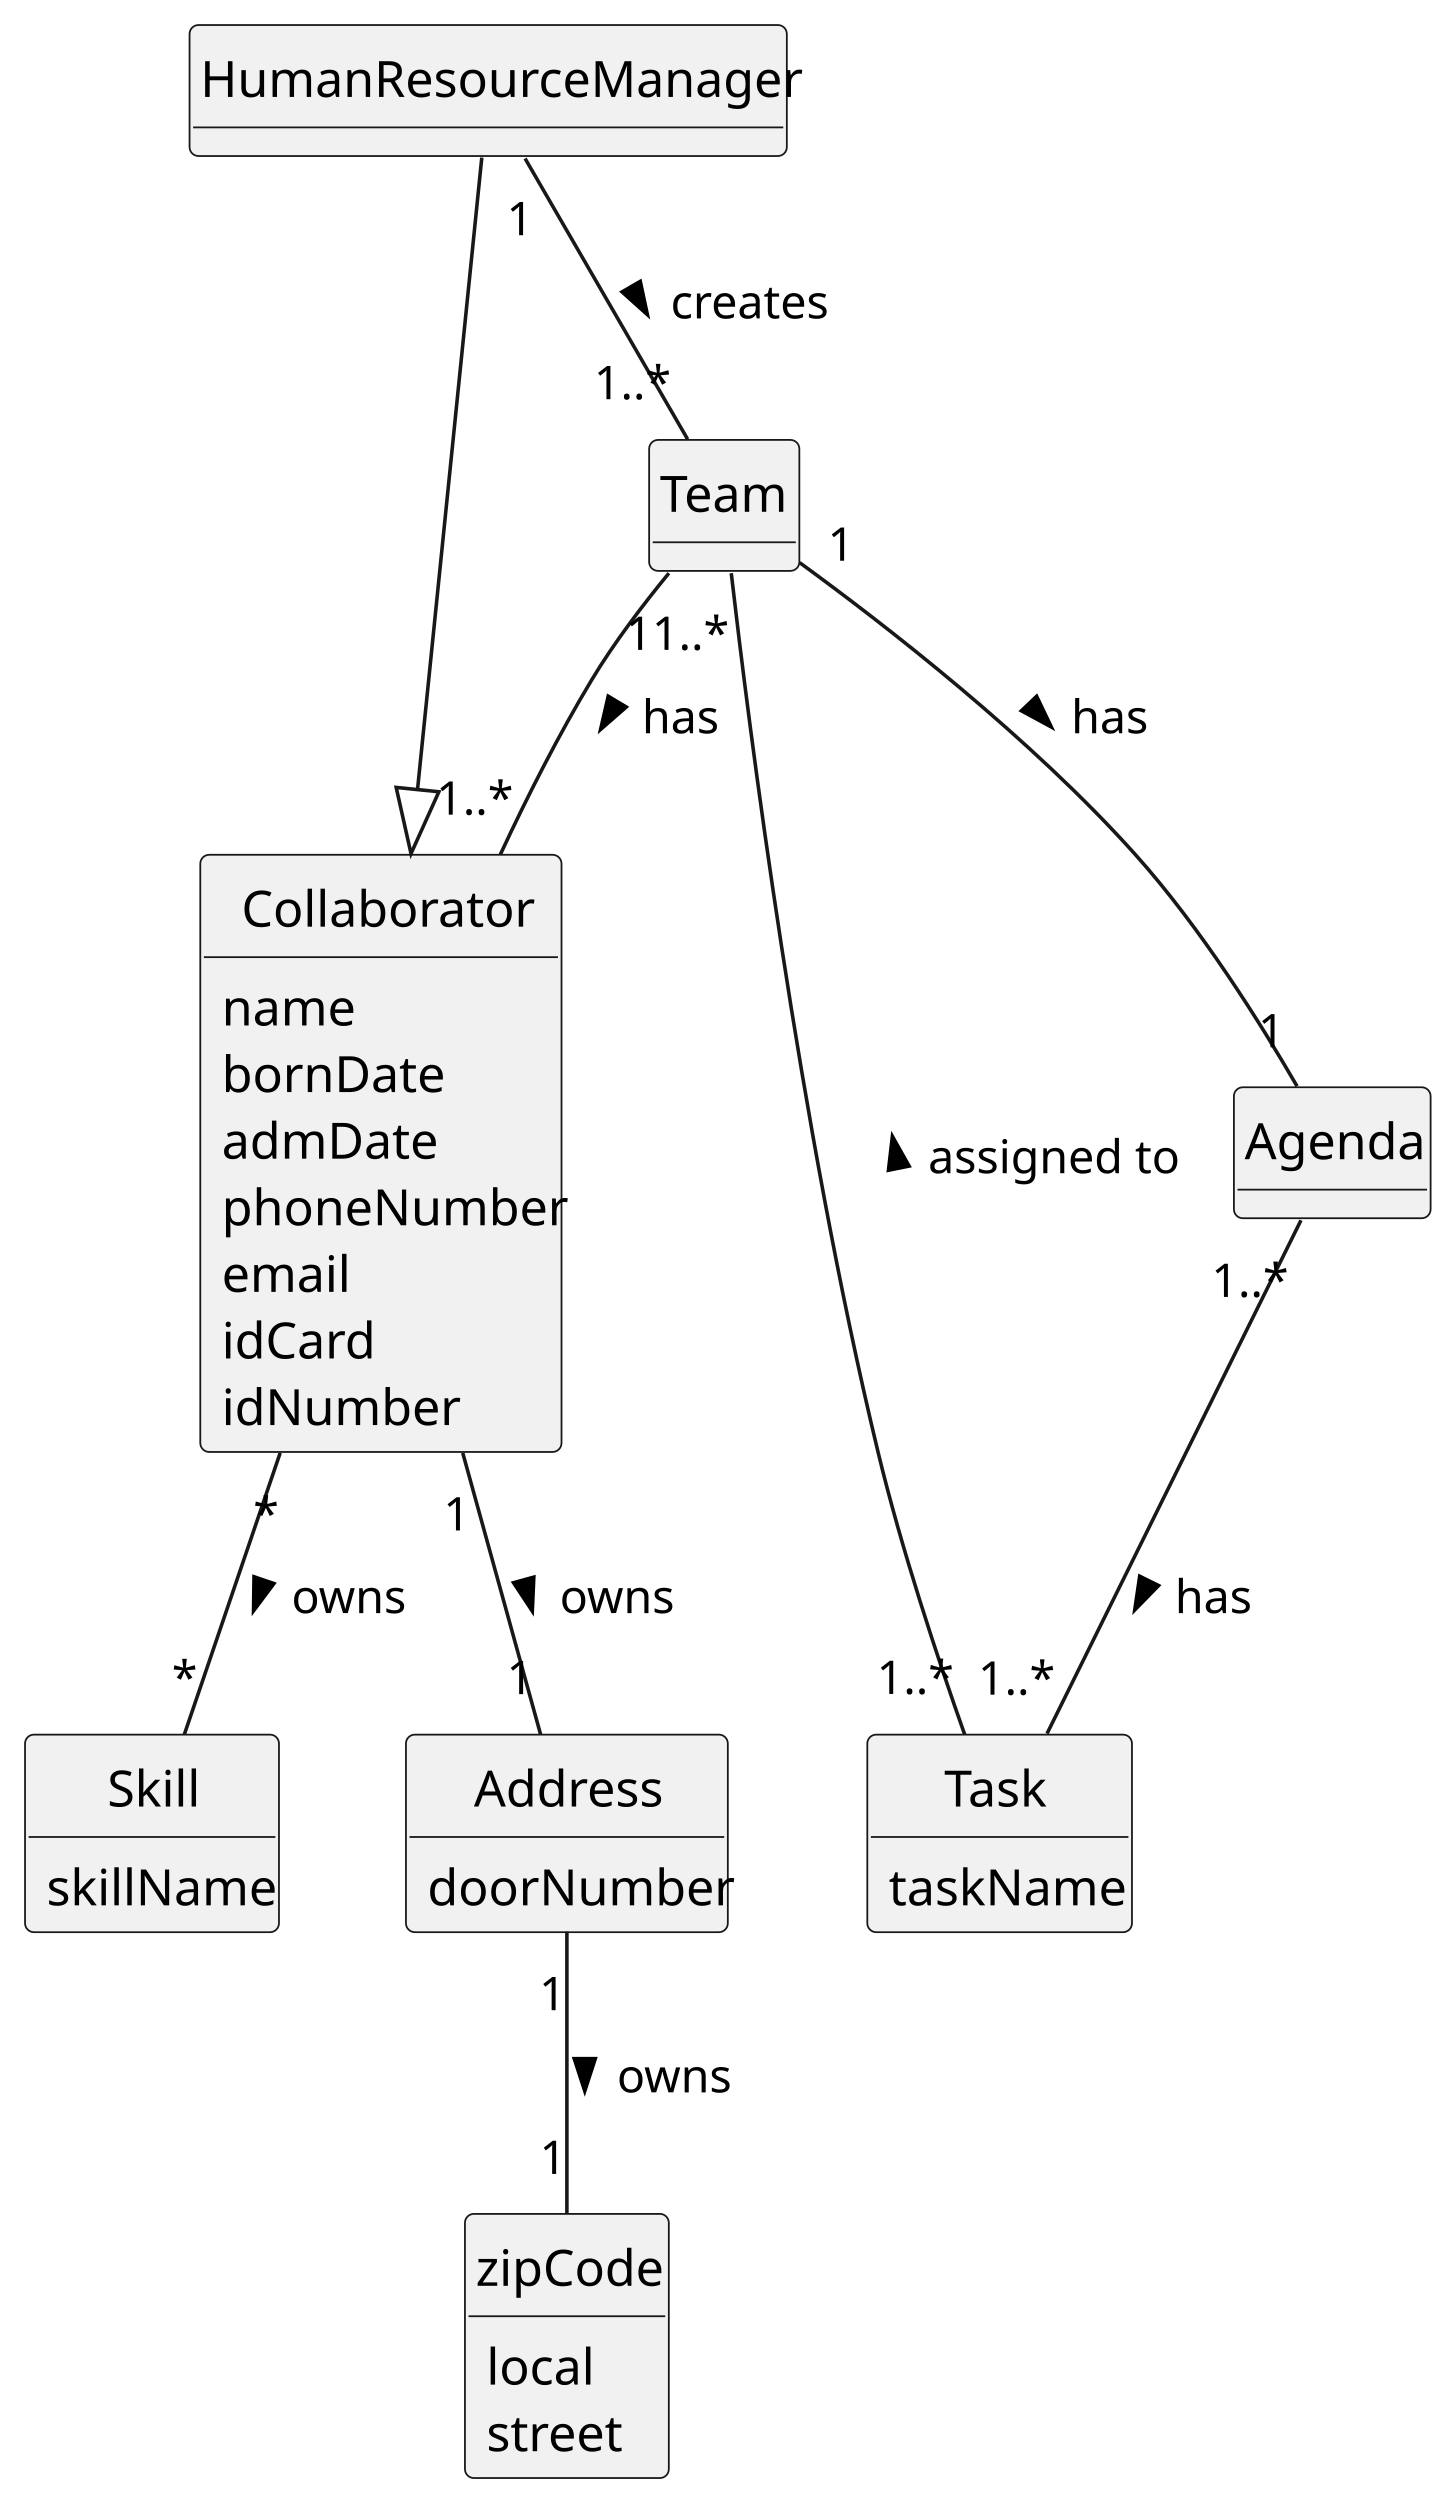
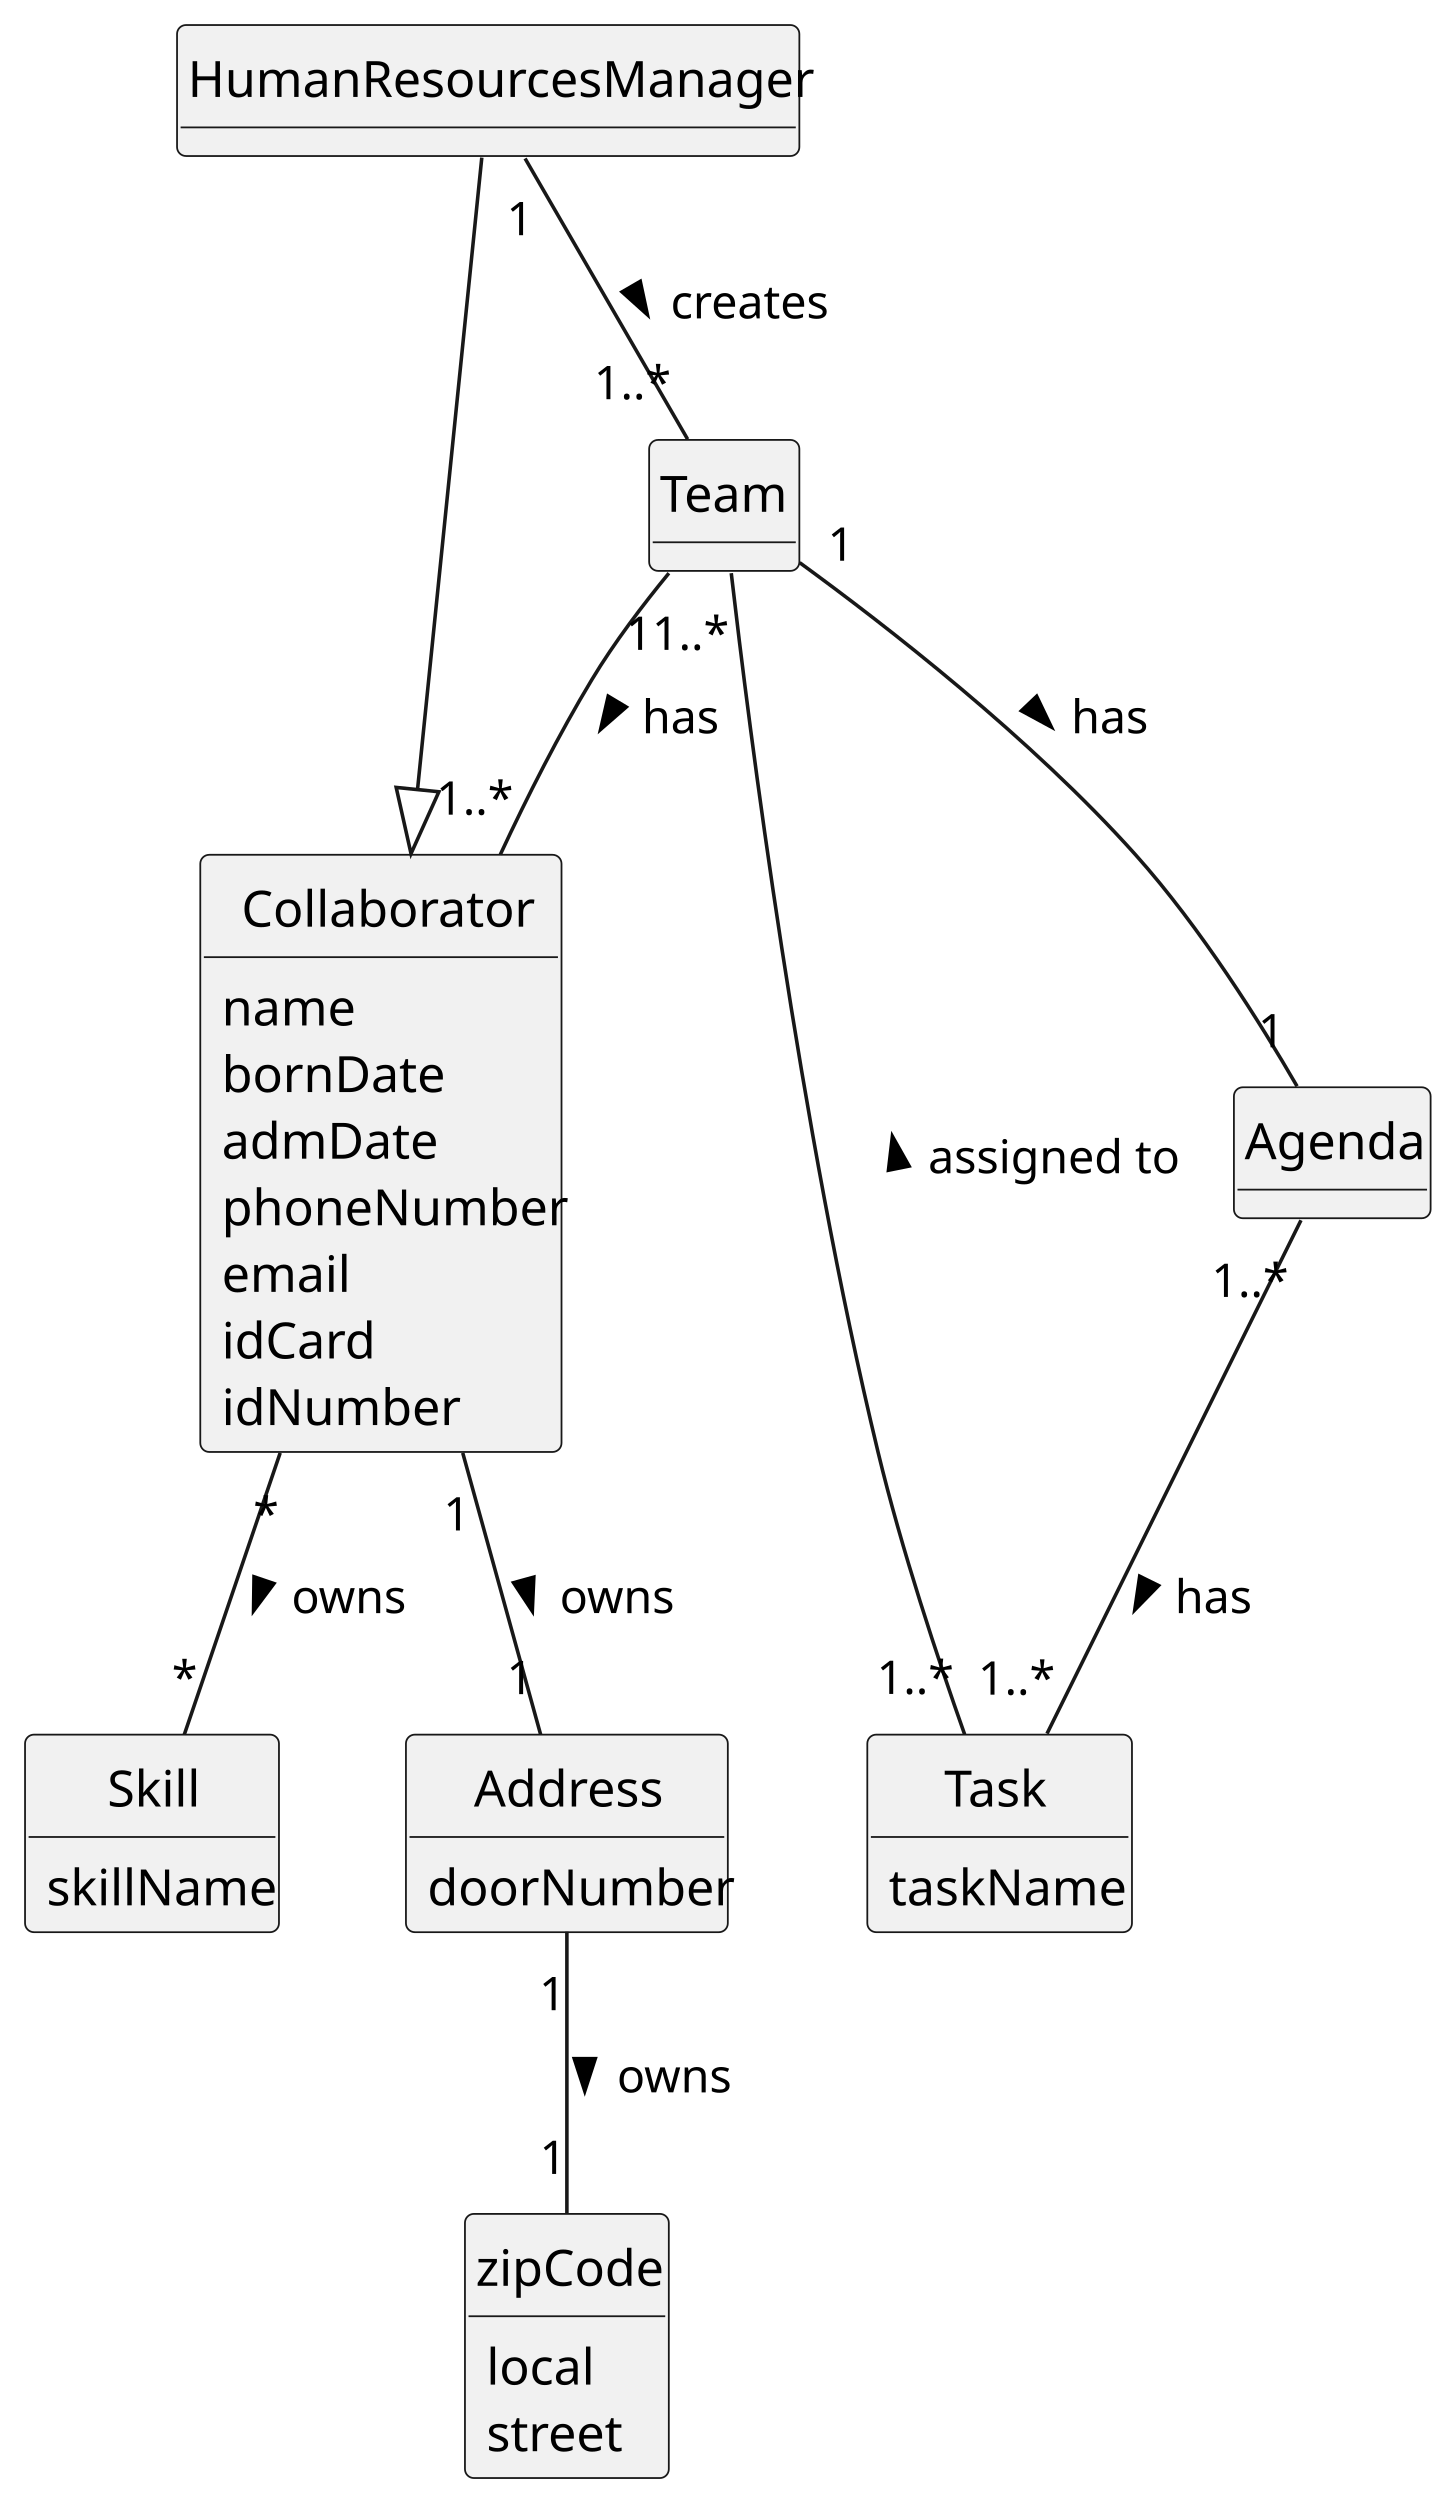
<svg xmlns="http://www.w3.org/2000/svg" contentStyleType="text/css" height="699px" preserveAspectRatio="none" style="width:407px;height:699px;background:#FFFFFF;" version="1.1" viewBox="0 0 407 699" width="407px" zoomAndPan="magnify">
  <defs />
  <g>
-     <g id="elem_HumanResourceManager">
-       <rect codeLine="11" fill="#F1F1F1" height="36.621" id="HumanResourceManager" rx="2.5" ry="2.5" style="stroke:#181818;stroke-width:0.5;" width="167" x="53" y="7" />
-       <text fill="#000000" font-family="sans-serif" font-size="14" lengthAdjust="spacing" textLength="161" x="56" y="27.107">HumanResourceManager</text>
-       <line style="stroke:#181818;stroke-width:0.5;" x1="54" x2="219" y1="35.621" y2="35.621" />
+     <g id="elem_HumanResourcesManager">
+       <rect codeLine="11" fill="#F1F1F1" height="36.621" id="HumanResourcesManager" rx="2.5" ry="2.5" style="stroke:#181818;stroke-width:0.5;" width="174" x="49.5" y="7" />
+       <text fill="#000000" font-family="sans-serif" font-size="14" lengthAdjust="spacing" textLength="168" x="52.5" y="27.107">HumanResourcesManager</text>
+       <line style="stroke:#181818;stroke-width:0.5;" x1="50.5" x2="222.5" y1="35.621" y2="35.621" />
    </g>
    <g id="elem_Skill">
      <rect codeLine="13" fill="#F1F1F1" height="55.242" id="Skill" rx="2.5" ry="2.5" style="stroke:#181818;stroke-width:0.5;" width="71" x="7" y="485" />
      <text fill="#000000" font-family="sans-serif" font-size="14" lengthAdjust="spacing" textLength="25" x="30" y="505.107">Skill</text>
      <line style="stroke:#181818;stroke-width:0.5;" x1="8" x2="77" y1="513.621" y2="513.621" />
      <text fill="#000000" font-family="sans-serif" font-size="14" lengthAdjust="spacing" textLength="59" x="13" y="532.729">skillName</text>
    </g>
    <g id="elem_Task">
      <rect codeLine="17" fill="#F1F1F1" height="55.242" id="Task" rx="2.5" ry="2.5" style="stroke:#181818;stroke-width:0.5;" width="74" x="242.5" y="485" />
      <text fill="#000000" font-family="sans-serif" font-size="14" lengthAdjust="spacing" textLength="31" x="264" y="505.107">Task</text>
      <line style="stroke:#181818;stroke-width:0.5;" x1="243.5" x2="315.5" y1="513.621" y2="513.621" />
      <text fill="#000000" font-family="sans-serif" font-size="14" lengthAdjust="spacing" textLength="62" x="248.5" y="532.729">taskName</text>
    </g>
    <g id="elem_Collaborator">
      <rect codeLine="21" fill="#F1F1F1" height="166.969" id="Collaborator" rx="2.5" ry="2.5" style="stroke:#181818;stroke-width:0.5;" width="101" x="56" y="239" />
      <text fill="#000000" font-family="sans-serif" font-size="14" lengthAdjust="spacing" textLength="78" x="67.5" y="259.107">Collaborator</text>
      <line style="stroke:#181818;stroke-width:0.5;" x1="57" x2="156" y1="267.621" y2="267.621" />
      <text fill="#000000" font-family="sans-serif" font-size="14" lengthAdjust="spacing" textLength="35" x="62" y="286.728">name</text>
      <text fill="#000000" font-family="sans-serif" font-size="14" lengthAdjust="spacing" textLength="59" x="62" y="305.35">bornDate</text>
      <text fill="#000000" font-family="sans-serif" font-size="14" lengthAdjust="spacing" textLength="57" x="62" y="323.971">admDate</text>
      <text fill="#000000" font-family="sans-serif" font-size="14" lengthAdjust="spacing" textLength="89" x="62" y="342.592">phoneNumber</text>
      <text fill="#000000" font-family="sans-serif" font-size="14" lengthAdjust="spacing" textLength="33" x="62" y="361.213">email</text>
      <text fill="#000000" font-family="sans-serif" font-size="14" lengthAdjust="spacing" textLength="42" x="62" y="379.834">idCard</text>
      <text fill="#000000" font-family="sans-serif" font-size="14" lengthAdjust="spacing" textLength="60" x="62" y="398.455">idNumber</text>
    </g>
    <g id="elem_Address">
      <rect codeLine="31" fill="#F1F1F1" height="55.242" id="Address" rx="2.5" ry="2.5" style="stroke:#181818;stroke-width:0.5;" width="90" x="113.5" y="485" />
      <text fill="#000000" font-family="sans-serif" font-size="14" lengthAdjust="spacing" textLength="52" x="132.5" y="505.107">Address</text>
      <line style="stroke:#181818;stroke-width:0.5;" x1="114.5" x2="202.5" y1="513.621" y2="513.621" />
      <text fill="#000000" font-family="sans-serif" font-size="14" lengthAdjust="spacing" textLength="78" x="119.5" y="532.729">doorNumber</text>
    </g>
    <g id="elem_zipCode">
      <rect codeLine="35" fill="#F1F1F1" height="73.863" id="zipCode" rx="2.5" ry="2.5" style="stroke:#181818;stroke-width:0.5;" width="57" x="130" y="619" />
      <text fill="#000000" font-family="sans-serif" font-size="14" lengthAdjust="spacing" textLength="51" x="133" y="639.107">zipCode</text>
      <line style="stroke:#181818;stroke-width:0.5;" x1="131" x2="186" y1="647.621" y2="647.621" />
      <text fill="#000000" font-family="sans-serif" font-size="14" lengthAdjust="spacing" textLength="29" x="136" y="666.729">local</text>
      <text fill="#000000" font-family="sans-serif" font-size="14" lengthAdjust="spacing" textLength="36" x="136" y="685.35">street</text>
    </g>
    <g id="elem_Team">
      <rect codeLine="40" fill="#F1F1F1" height="36.621" id="Team" rx="2.5" ry="2.5" style="stroke:#181818;stroke-width:0.5;" width="42" x="181.5" y="123" />
      <text fill="#000000" font-family="sans-serif" font-size="14" lengthAdjust="spacing" textLength="36" x="184.5" y="143.107">Team</text>
      <line style="stroke:#181818;stroke-width:0.5;" x1="182.5" x2="222.5" y1="151.621" y2="151.621" />
    </g>
    <g id="elem_Agenda">
      <rect fill="#F1F1F1" height="36.621" id="Agenda" rx="2.5" ry="2.5" style="stroke:#181818;stroke-width:0.5;" width="55" x="345" y="304" />
      <text fill="#000000" font-family="sans-serif" font-size="14" lengthAdjust="spacing" textLength="49" x="348" y="324.107">Agenda</text>
      <line style="stroke:#181818;stroke-width:0.5;" x1="346" x2="399" y1="332.621" y2="332.621" />
    </g>
-     <g id="link_HumanResourceManager_Collaborator">
-       <path codeLine="42" d="M134.71,44.07 C130.9,81.53 123.591,153.412 116.741,220.772 " fill="none" id="HumanResourceManager-to-Collaborator" style="stroke:#181818;stroke-width:1.0;" />
+     <g id="link_HumanResourcesManager_Collaborator">
+       <path codeLine="42" d="M134.71,44.07 C130.9,81.53 123.591,153.412 116.741,220.772 " fill="none" id="HumanResourcesManager-to-Collaborator" style="stroke:#181818;stroke-width:1.0;" />
      <polygon fill="none" points="114.92,238.68,122.71,221.379,110.772,220.165,114.92,238.68" style="stroke:#181818;stroke-width:1.0;" />
    </g>
-     <g id="link_HumanResourceManager_Team">
-       <path codeLine="43" d="M146.81,44.31 C159.21,65.73 179.89,101.45 192.26,122.81 " fill="none" id="HumanResourceManager-Team" style="stroke:#181818;stroke-width:1.0;" />
+     <g id="link_HumanResourcesManager_Team">
+       <path codeLine="43" d="M146.81,44.31 C159.21,65.73 179.89,101.45 192.26,122.81 " fill="none" id="HumanResourcesManager-Team" style="stroke:#181818;stroke-width:1.0;" />
      <polygon fill="#000000" points="181.005,87.973,179.017,78.672,173.93,81.617,181.005,87.973" style="stroke:#000000;stroke-width:1.0;" />
      <text fill="#000000" font-family="sans-serif" font-size="13" lengthAdjust="spacing" textLength="43" x="187.5" y="89.028">creates</text>
      <text fill="#000000" font-family="sans-serif" font-size="13" lengthAdjust="spacing" textLength="7" x="141.64" y="65.768">1</text>
      <text fill="#000000" font-family="sans-serif" font-size="13" lengthAdjust="spacing" textLength="20" x="166.061" y="111.614">1..*</text>
    </g>
    <g id="link_Collaborator_Skill">
      <path codeLine="44" d="M78.34,406.23 C68.68,434.6 58.55,464.37 51.53,484.98 " fill="none" id="Collaborator-Skill" style="stroke:#181818;stroke-width:1.0;" />
      <polygon fill="#000000" points="70.889,450.379,76.586,442.763,71.022,440.869,70.889,450.379" style="stroke:#000000;stroke-width:1.0;" />
      <text fill="#000000" font-family="sans-serif" font-size="13" lengthAdjust="spacing" textLength="30" x="81.5" y="451.028">owns</text>
      <text fill="#000000" font-family="sans-serif" font-size="13" lengthAdjust="spacing" textLength="5" x="70.801" y="427.909">*</text>
      <text fill="#000000" font-family="sans-serif" font-size="13" lengthAdjust="spacing" textLength="5" x="48.04" y="473.684">*</text>
    </g>
    <g id="link_Collaborator_Address">
      <path codeLine="45" d="M129.38,406.23 C137.23,434.6 145.46,464.37 151.16,484.98 " fill="none" id="Collaborator-Address" style="stroke:#181818;stroke-width:1.0;" />
      <polygon fill="#000000" points="148.833,450.465,149.254,440.963,143.589,442.53,148.833,450.465" style="stroke:#000000;stroke-width:1.0;" />
      <text fill="#000000" font-family="sans-serif" font-size="13" lengthAdjust="spacing" textLength="30" x="156.5" y="451.028">owns</text>
      <text fill="#000000" font-family="sans-serif" font-size="13" lengthAdjust="spacing" textLength="7" x="123.985" y="427.909">1</text>
      <text fill="#000000" font-family="sans-serif" font-size="13" lengthAdjust="spacing" textLength="7" x="141.653" y="473.684">1</text>
    </g>
    <g id="link_Address_zipCode">
      <path codeLine="46" d="M158.5,540.12 C158.5,562.37 158.5,594.33 158.5,618.89 " fill="none" id="Address-zipCode" style="stroke:#181818;stroke-width:1.0;" />
      <polygon fill="#000000" points="163.5,584.645,166.439,575.6,160.561,575.6,163.5,584.645" style="stroke:#000000;stroke-width:1.0;" />
      <text fill="#000000" font-family="sans-serif" font-size="13" lengthAdjust="spacing" textLength="30" x="172.5" y="585.028">owns</text>
      <text fill="#000000" font-family="sans-serif" font-size="13" lengthAdjust="spacing" textLength="7" x="150.734" y="562.055">1</text>
      <text fill="#000000" font-family="sans-serif" font-size="13" lengthAdjust="spacing" textLength="7" x="150.877" y="607.832">1</text>
    </g>
    <g id="link_Team_Collaborator">
      <path codeLine="47" d="M187.02,160.26 C179.94,168.88 171.75,179.61 165.5,190 C156.27,205.33 147.6,222.35 139.89,238.93 " fill="none" id="Team-Collaborator" style="stroke:#181818;stroke-width:1.0;" />
      <polygon fill="#000000" points="167.93,203.935,175.1,197.686,170.058,194.665,167.93,203.935" style="stroke:#000000;stroke-width:1.0;" />
      <text fill="#000000" font-family="sans-serif" font-size="13" lengthAdjust="spacing" textLength="21" x="179.5" y="205.028">has</text>
      <text fill="#000000" font-family="sans-serif" font-size="13" lengthAdjust="spacing" textLength="7" x="174.919" y="181.704">1</text>
      <text fill="#000000" font-family="sans-serif" font-size="13" lengthAdjust="spacing" textLength="20" x="121.973" y="227.773">1..*</text>
    </g>
    <g id="link_Team_Agenda">
      <path codeLine="48" d="M223.57,157.31 C247.89,175.02 288.29,206.38 317.5,239 C335.76,259.39 352.55,286.28 362.66,303.72 " fill="none" id="Team-Agenda" style="stroke:#181818;stroke-width:1.0;" />
      <polygon fill="#000000" points="293.944,203.27,289.845,194.689,285.583,198.737,293.944,203.27" style="stroke:#000000;stroke-width:1.0;" />
      <text fill="#000000" font-family="sans-serif" font-size="13" lengthAdjust="spacing" textLength="21" x="299.5" y="205.028">has</text>
      <text fill="#000000" font-family="sans-serif" font-size="13" lengthAdjust="spacing" textLength="7" x="231.402" y="156.775">1</text>
      <text fill="#000000" font-family="sans-serif" font-size="13" lengthAdjust="spacing" textLength="7" x="351.741" y="292.833">1</text>
    </g>
    <g id="link_Task_Team">
      <path codeLine="49" d="M269.71,484.93 C262.22,463.79 252.09,433.31 245.5,406 C223.48,314.76 209.39,202.99 204.46,160.26 " fill="none" id="Task-Team" style="stroke:#181818;stroke-width:1.0;" />
      <polygon fill="#000000" points="249.515,317.743,248.416,327.19,254.178,326.032,249.515,317.743" style="stroke:#000000;stroke-width:1.0;" />
      <text fill="#000000" font-family="sans-serif" font-size="13" lengthAdjust="spacing" textLength="67" x="259.5" y="328.028">assigned to</text>
      <text fill="#000000" font-family="sans-serif" font-size="13" lengthAdjust="spacing" textLength="20" x="245.134" y="473.623">1..*</text>
      <text fill="#000000" font-family="sans-serif" font-size="13" lengthAdjust="spacing" textLength="20" x="182.299" y="181.704">1..*</text>
    </g>
    <g id="link_Agenda_Task">
      <path codeLine="50" d="M363.75,341.19 C347.38,374.28 312.04,445.71 292.74,484.73 " fill="none" id="Agenda-Task" style="stroke:#181818;stroke-width:1.0;" />
      <polygon fill="#000000" points="317.283,450.127,323.928,443.323,318.659,440.717,317.283,450.127" style="stroke:#000000;stroke-width:1.0;" />
      <text fill="#000000" font-family="sans-serif" font-size="13" lengthAdjust="spacing" textLength="21" x="328.5" y="451.028">has</text>
      <text fill="#000000" font-family="sans-serif" font-size="13" lengthAdjust="spacing" textLength="20" x="338.711" y="362.616">1..*</text>
      <text fill="#000000" font-family="sans-serif" font-size="13" lengthAdjust="spacing" textLength="20" x="273.449" y="473.83">1..*</text>
    </g>
  </g>
</svg>
